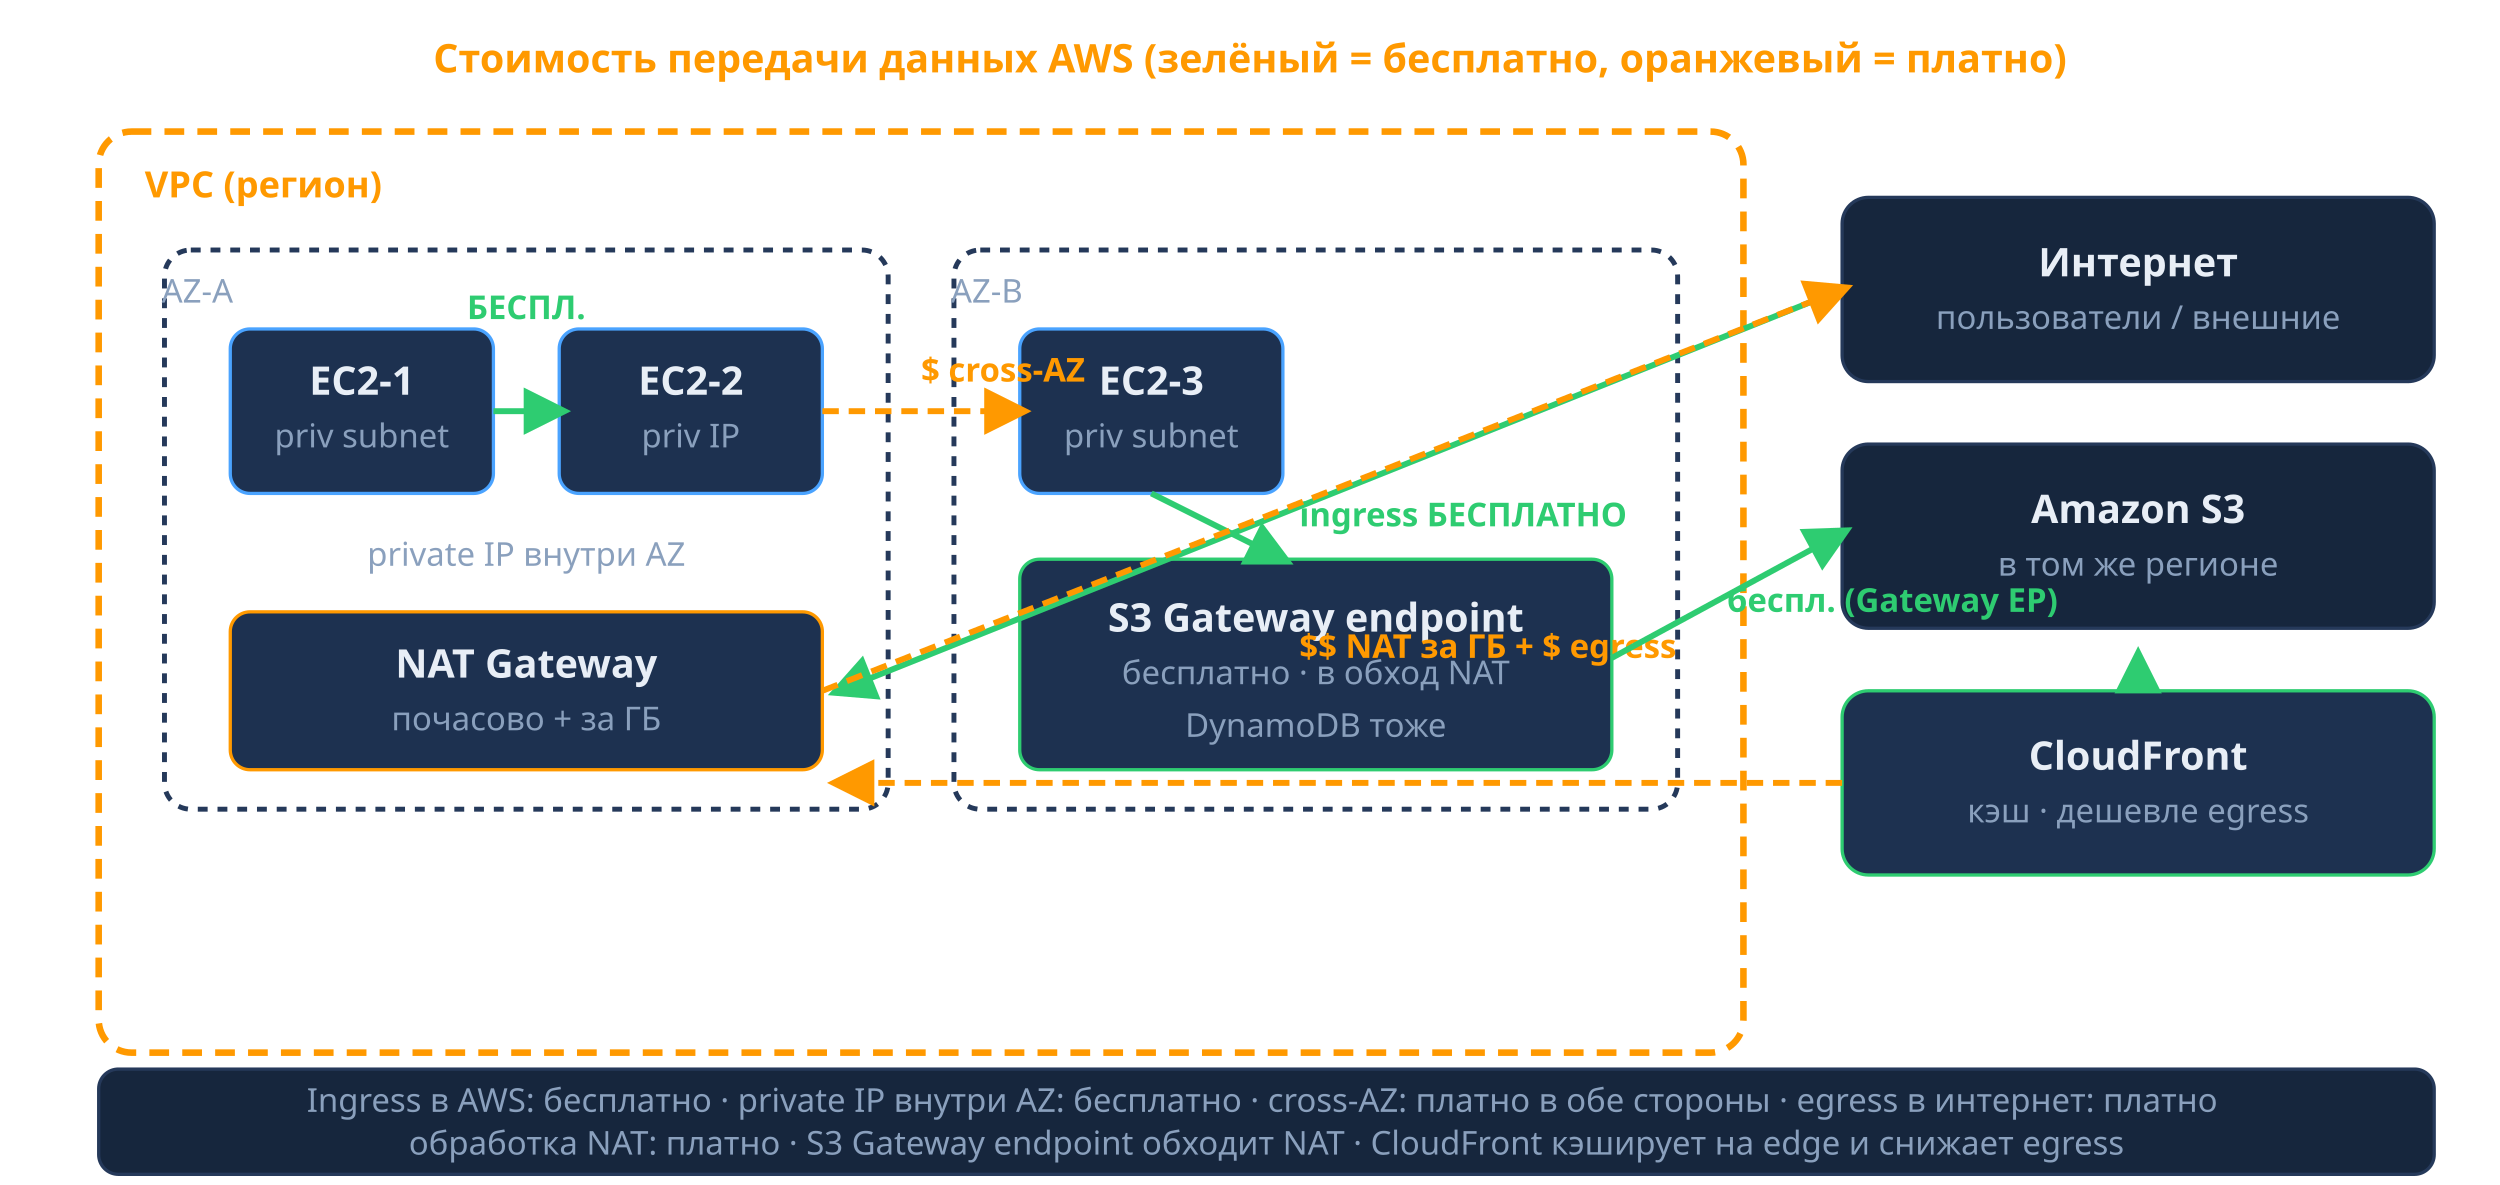
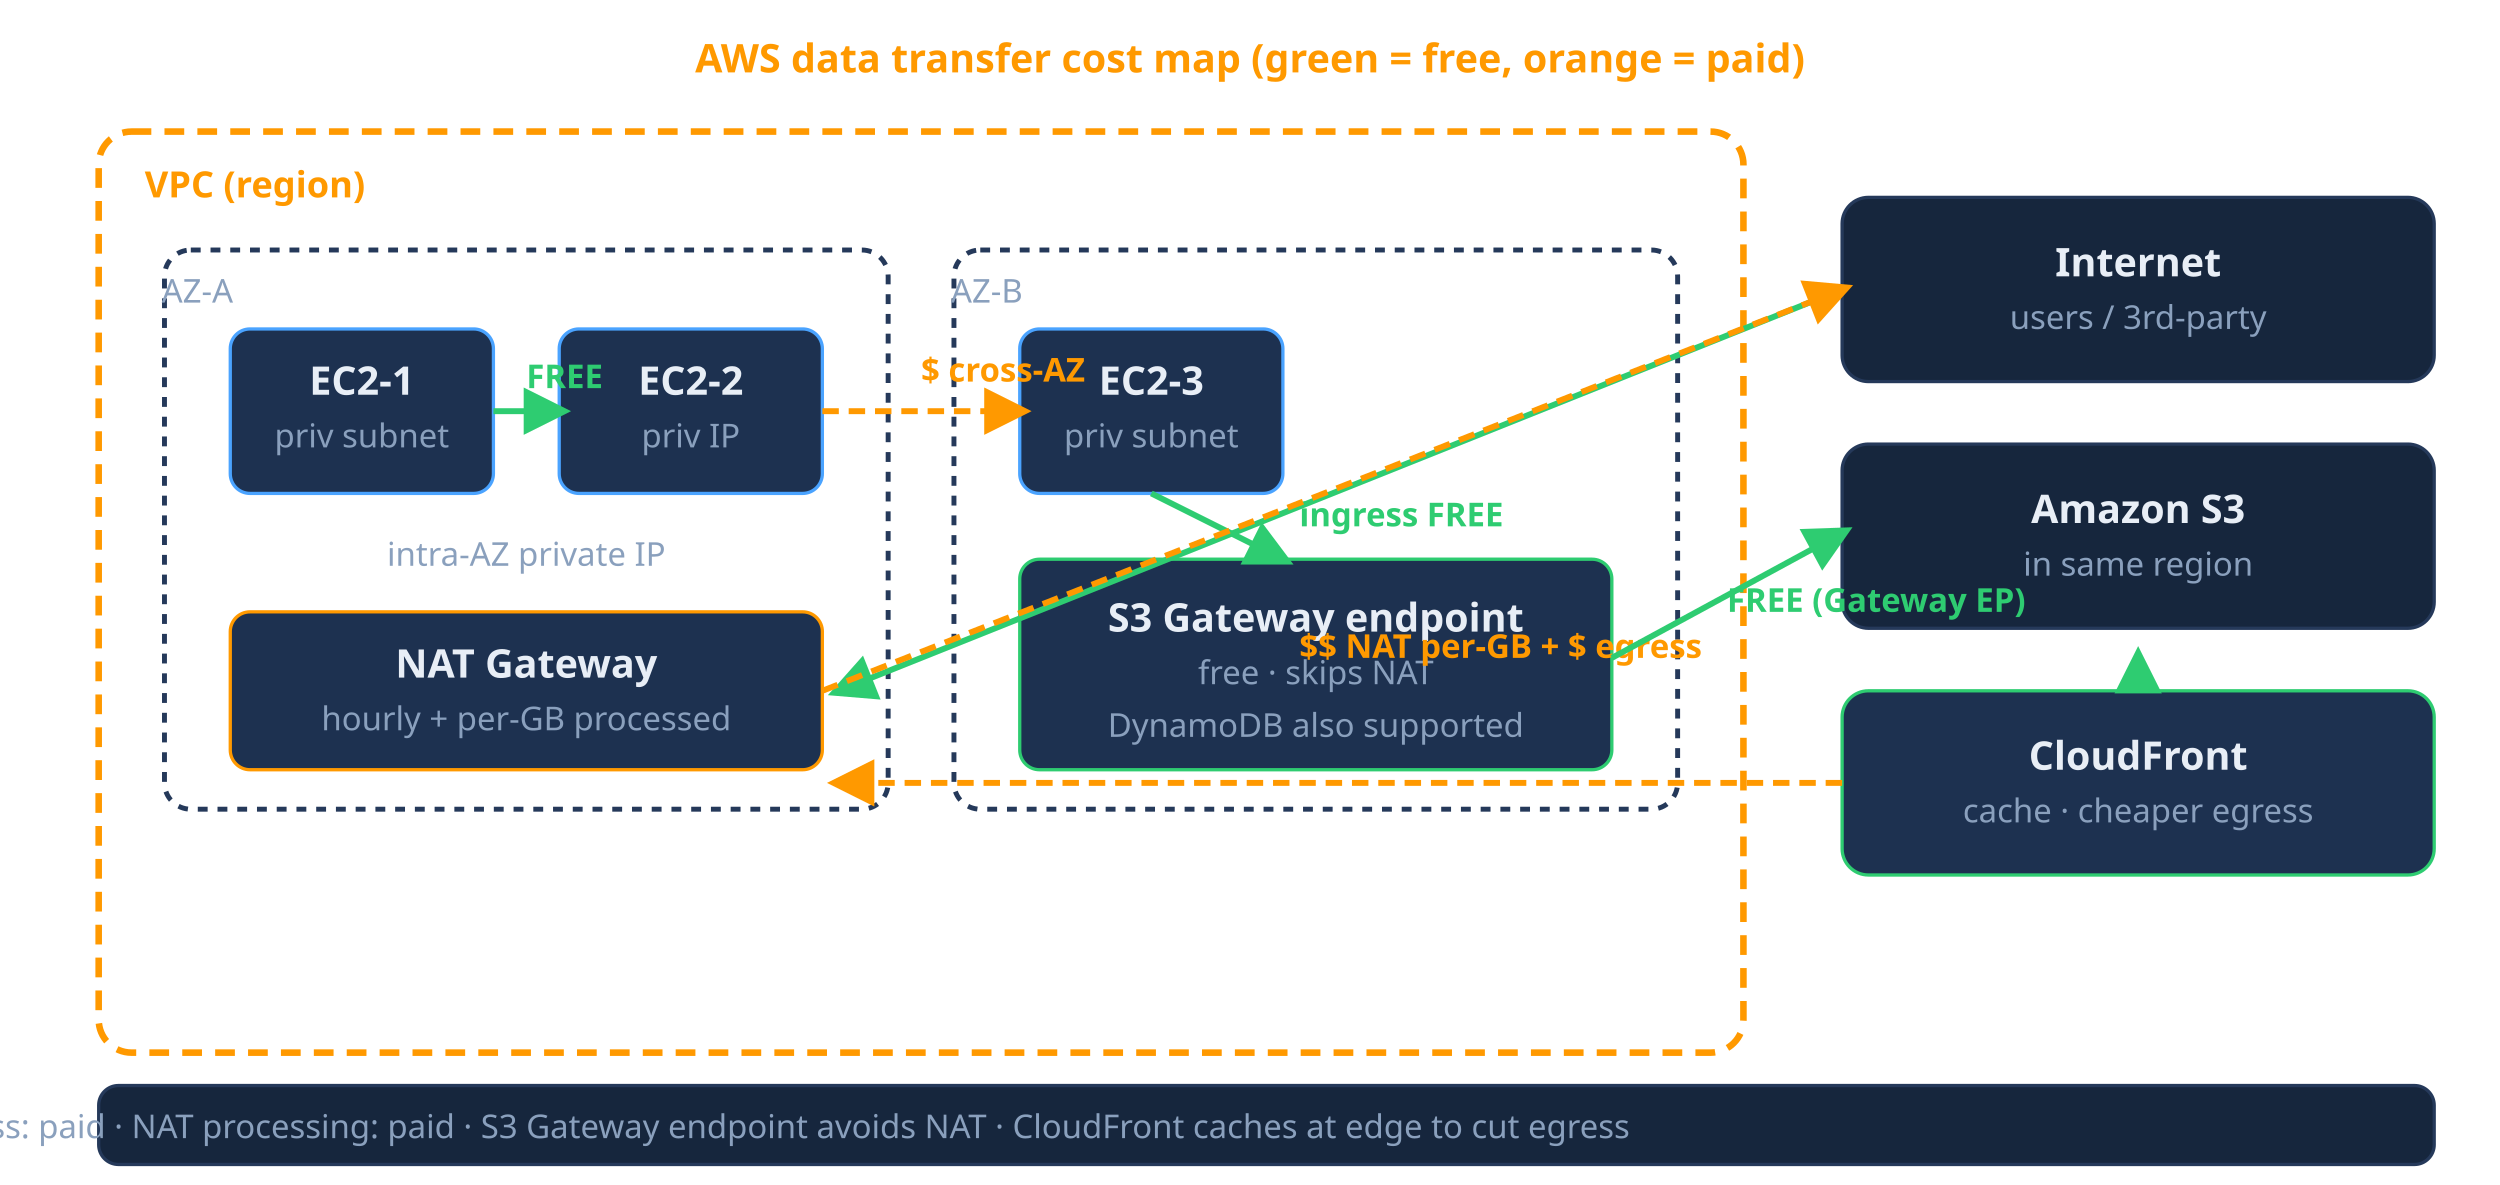
- <svg xmlns="http://www.w3.org/2000/svg" viewBox="0 0 760 360" role="img" aria-label="Карта стоимости передачи данных AWS: ingress бесплатно, egress в интернет платно, cross-AZ платно, внутри AZ бесплатно, обработка NAT платно; смягчение через S3 Gateway endpoint и CloudFront">
+ <svg xmlns="http://www.w3.org/2000/svg" viewBox="0 0 760 360" role="img" aria-label="AWS data transfer cost map: ingress free, internet egress paid, cross-AZ paid, intra-AZ free, NAT processing paid, with S3 Gateway endpoint and CloudFront mitigations">
  <style>
    .ttl { fill: #ff9900; font: 700 12px system-ui, sans-serif; text-anchor: middle; }
    .vpc { fill: none; stroke: #ff9900; stroke-width: 2; stroke-dasharray: 6 4; }
    .az  { fill: none; stroke: #25395a; stroke-width: 1.5; stroke-dasharray: 3 3; }
    .box { fill: #1d3150; stroke: #4aa3ff; }
    .nat { fill: #1d3150; stroke: #ff9900; }
    .ext { fill: #16263d; stroke: #25395a; }
    .good { fill: #1d3150; stroke: #2ecc71; }
    .node { fill: #e8eef6; font: 600 12px system-ui, sans-serif; text-anchor: middle; }
    .sub { fill: #8aa0bd; font: 10px system-ui, sans-serif; text-anchor: middle; }
    .lbl { fill: #ff9900; font: 700 11px system-ui, sans-serif; }
    .free { stroke: #2ecc71; stroke-width: 1.8; fill: none; marker-end: url(#arrG); }
    .paid { stroke: #ff9900; stroke-width: 1.8; fill: none; marker-end: url(#arrO); stroke-dasharray: 5 3; }
    .priceFree { fill: #2ecc71; font: 700 10px system-ui, sans-serif; }
    .pricePaid { fill: #ff9900; font: 700 10px system-ui, sans-serif; }
  </style>
  <defs>
    <marker id="arrG" markerWidth="8" markerHeight="8" refX="6" refY="4" orient="auto">
      <path d="M0,0 L8,4 L0,8 z" fill="#2ecc71" />
    </marker>
    <marker id="arrO" markerWidth="8" markerHeight="8" refX="6" refY="4" orient="auto">
      <path d="M0,0 L8,4 L0,8 z" fill="#ff9900" />
    </marker>
  </defs>
-   <text x="380" y="22" class="ttl">Стоимость передачи данных AWS (зелёный = бесплатно, оранжевый = платно)</text>
+   <text x="380" y="22" class="ttl">AWS data transfer cost map (green = free, orange = paid)</text>
  <rect class="vpc" x="30" y="40" width="500" height="280" rx="10" />
-   <text x="44" y="60" class="lbl">VPC (регион)</text>
+   <text x="44" y="60" class="lbl">VPC (region)</text>
  <rect class="az" x="50" y="76" width="220" height="170" rx="8" />
  <text x="60" y="92" class="sub">AZ-A</text>
  <rect class="box" x="70" y="100" width="80" height="50" rx="6" />
  <text x="110" y="120" class="node">EC2-1</text>
  <text x="110" y="136" class="sub">priv subnet</text>
  <rect class="box" x="170" y="100" width="80" height="50" rx="6" />
  <text x="210" y="120" class="node">EC2-2</text>
  <text x="210" y="136" class="sub">priv IP</text>
  <path class="free" d="M150,125 L170,125" />
-   <text x="160" y="97" class="priceFree" text-anchor="middle">БЕСПЛ.</text>
-   <text x="160" y="172" class="sub">private IP внутри AZ</text>
+   <text x="160" y="118" class="priceFree">FREE</text>
+   <text x="160" y="172" class="sub">intra-AZ private IP</text>
  <rect class="nat" x="70" y="186" width="180" height="48" rx="6" />
  <text x="160" y="206" class="node">NAT Gateway</text>
-   <text x="160" y="222" class="sub">почасово + за ГБ</text>
+   <text x="160" y="222" class="sub">hourly + per-GB processed</text>
  <rect class="az" x="290" y="76" width="220" height="170" rx="8" />
  <text x="300" y="92" class="sub">AZ-B</text>
  <rect class="box" x="310" y="100" width="80" height="50" rx="6" />
  <text x="350" y="120" class="node">EC2-3</text>
  <text x="350" y="136" class="sub">priv subnet</text>
  <path class="paid" d="M250,125 L310,125" />
  <text x="280" y="116" class="pricePaid">$ cross-AZ</text>
  <rect class="good" x="310" y="170" width="180" height="64" rx="6" />
  <text x="400" y="192" class="node">S3 Gateway endpoint</text>
-   <text x="400" y="208" class="sub">бесплатно · в обход NAT</text>
-   <text x="400" y="224" class="sub">DynamoDB тоже</text>
+   <text x="400" y="208" class="sub">free · skips NAT</text>
+   <text x="400" y="224" class="sub">DynamoDB also supported</text>
  <path class="free" d="M350,150 L390,170" />
  <rect class="ext" x="560" y="60" width="180" height="56" rx="8" />
-   <text x="650" y="84" class="node">Интернет</text>
-   <text x="650" y="100" class="sub">пользователи / внешние</text>
+   <text x="650" y="84" class="node">Internet</text>
+   <text x="650" y="100" class="sub">users / 3rd-party</text>
  <rect class="ext" x="560" y="135" width="180" height="56" rx="8" />
  <text x="650" y="159" class="node">Amazon S3</text>
-   <text x="650" y="175" class="sub">в том же регионе</text>
+   <text x="650" y="175" class="sub">in same region</text>
  <rect class="good" x="560" y="210" width="180" height="56" rx="8" />
  <text x="650" y="234" class="node">CloudFront</text>
-   <text x="650" y="250" class="sub">кэш · дешевле egress</text>
+   <text x="650" y="250" class="sub">cache · cheaper egress</text>
  <path class="free" d="M560,88 L255,210" />
-   <text x="395" y="160" class="priceFree">ingress БЕСПЛАТНО</text>
+   <text x="395" y="160" class="priceFree">ingress FREE</text>
  <path class="paid" d="M250,210 L560,88" />
-   <text x="395" y="200" class="pricePaid">$$ NAT за ГБ + $ egress</text>
+   <text x="395" y="200" class="pricePaid">$$ NAT per-GB + $ egress</text>
  <path class="free" d="M490,200 L560,162" />
-   <text x="525" y="186" class="priceFree">беспл. (Gateway EP)</text>
+   <text x="525" y="186" class="priceFree">FREE (Gateway EP)</text>
  <path class="free" d="M650,210 L650,200" />
  <path class="paid" d="M560,238 L255,238" />
-   <rect class="ext" x="30" y="325" width="710" height="32" rx="6" />
-   <text x="385" y="338" class="sub">
-     <tspan x="385">Ingress в AWS: бесплатно · private IP внутри AZ: бесплатно · cross-AZ: платно в обе стороны · egress в интернет: платно</tspan>
-     <tspan x="385" dy="13">обработка NAT: платно · S3 Gateway endpoint обходит NAT · CloudFront кэширует на edge и снижает egress</tspan>
-   </text>
+   <rect class="ext" x="30" y="330" width="710" height="24" rx="6" />
+   <text x="44" y="346" class="sub">Ingress to AWS: free · intra-AZ private IP: free · cross-AZ: paid both ways · internet egress: paid · NAT processing: paid · S3 Gateway endpoint avoids NAT · CloudFront caches at edge to cut egress</text>
</svg>
